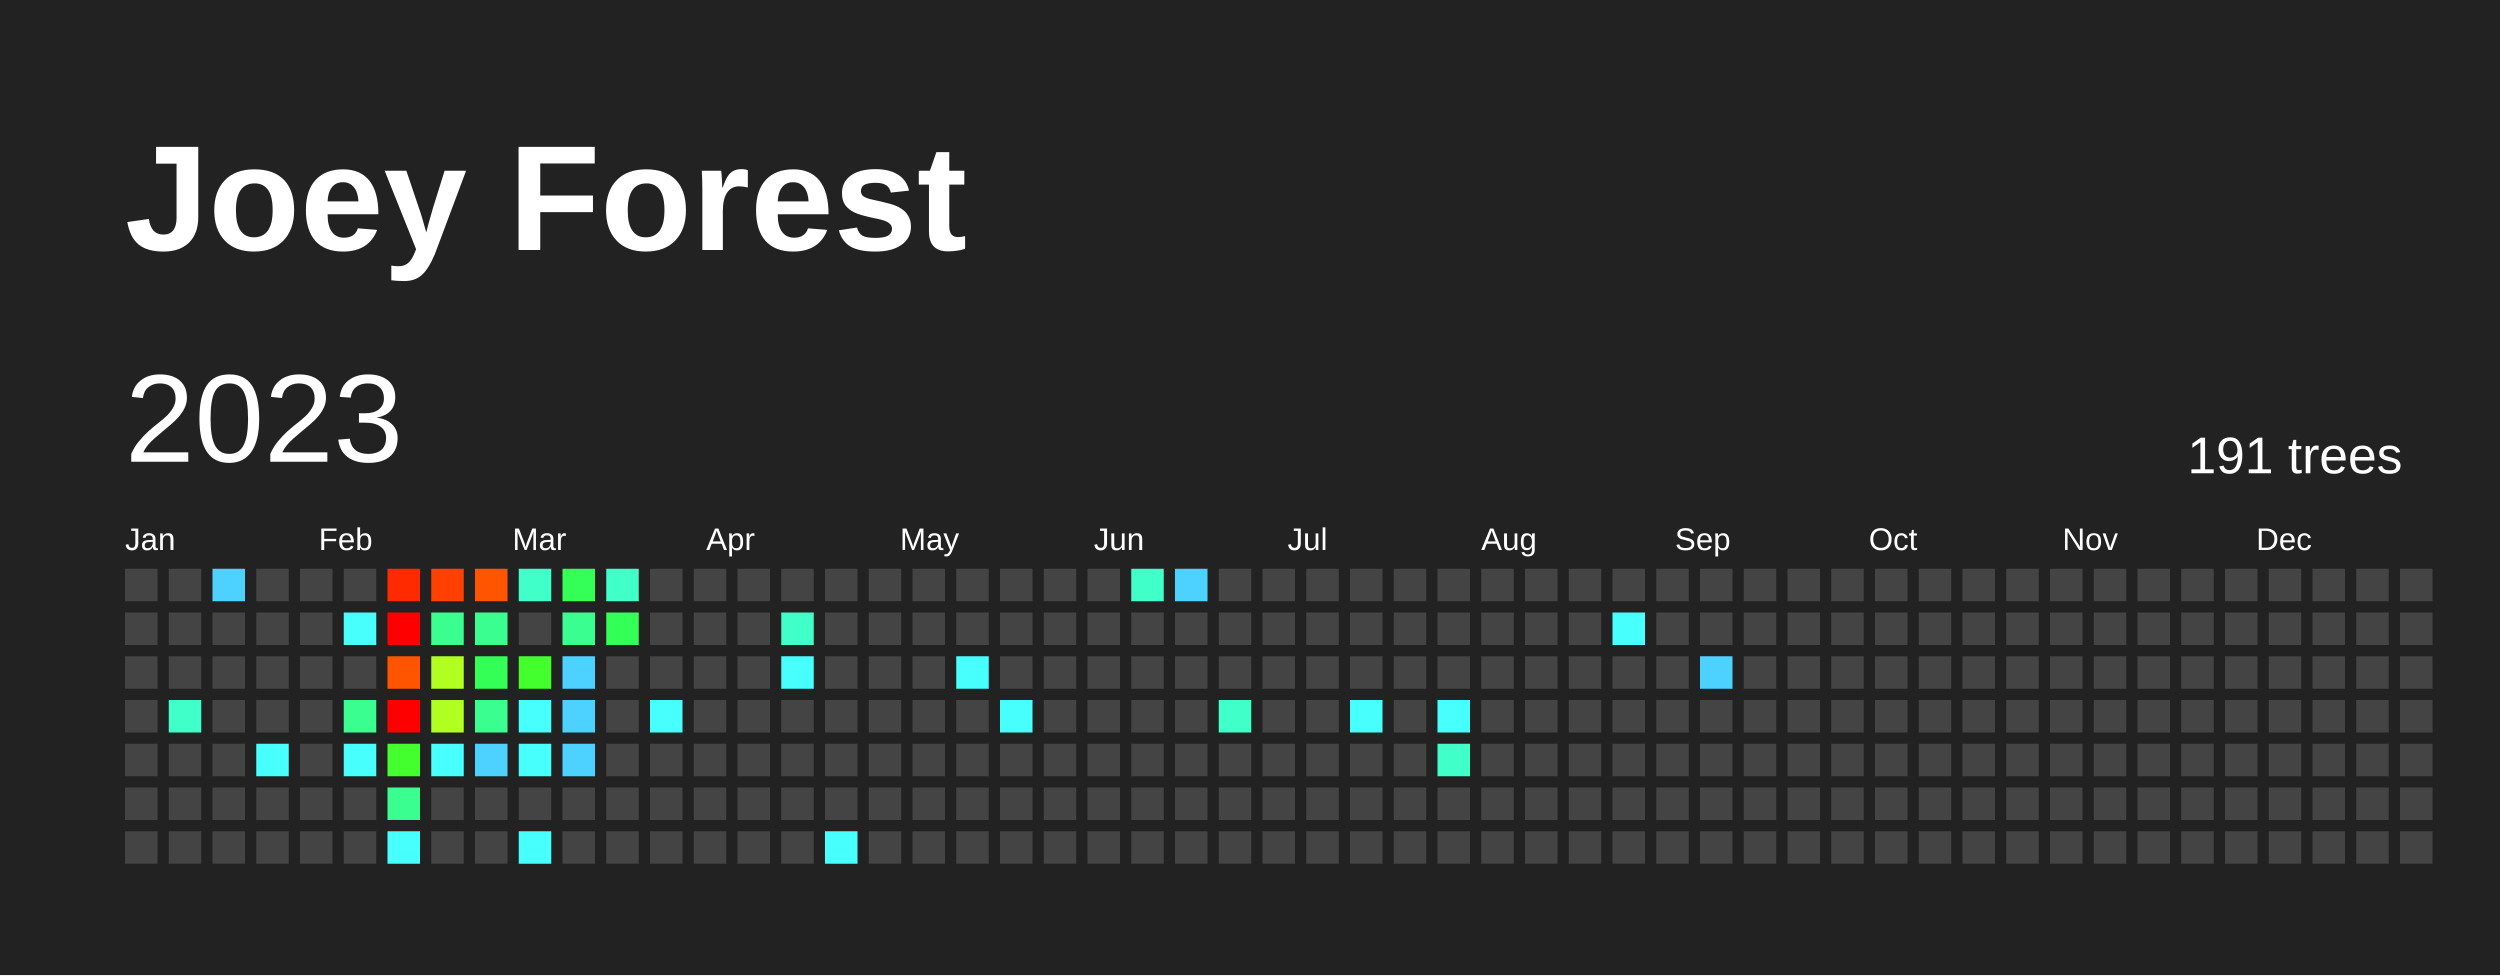
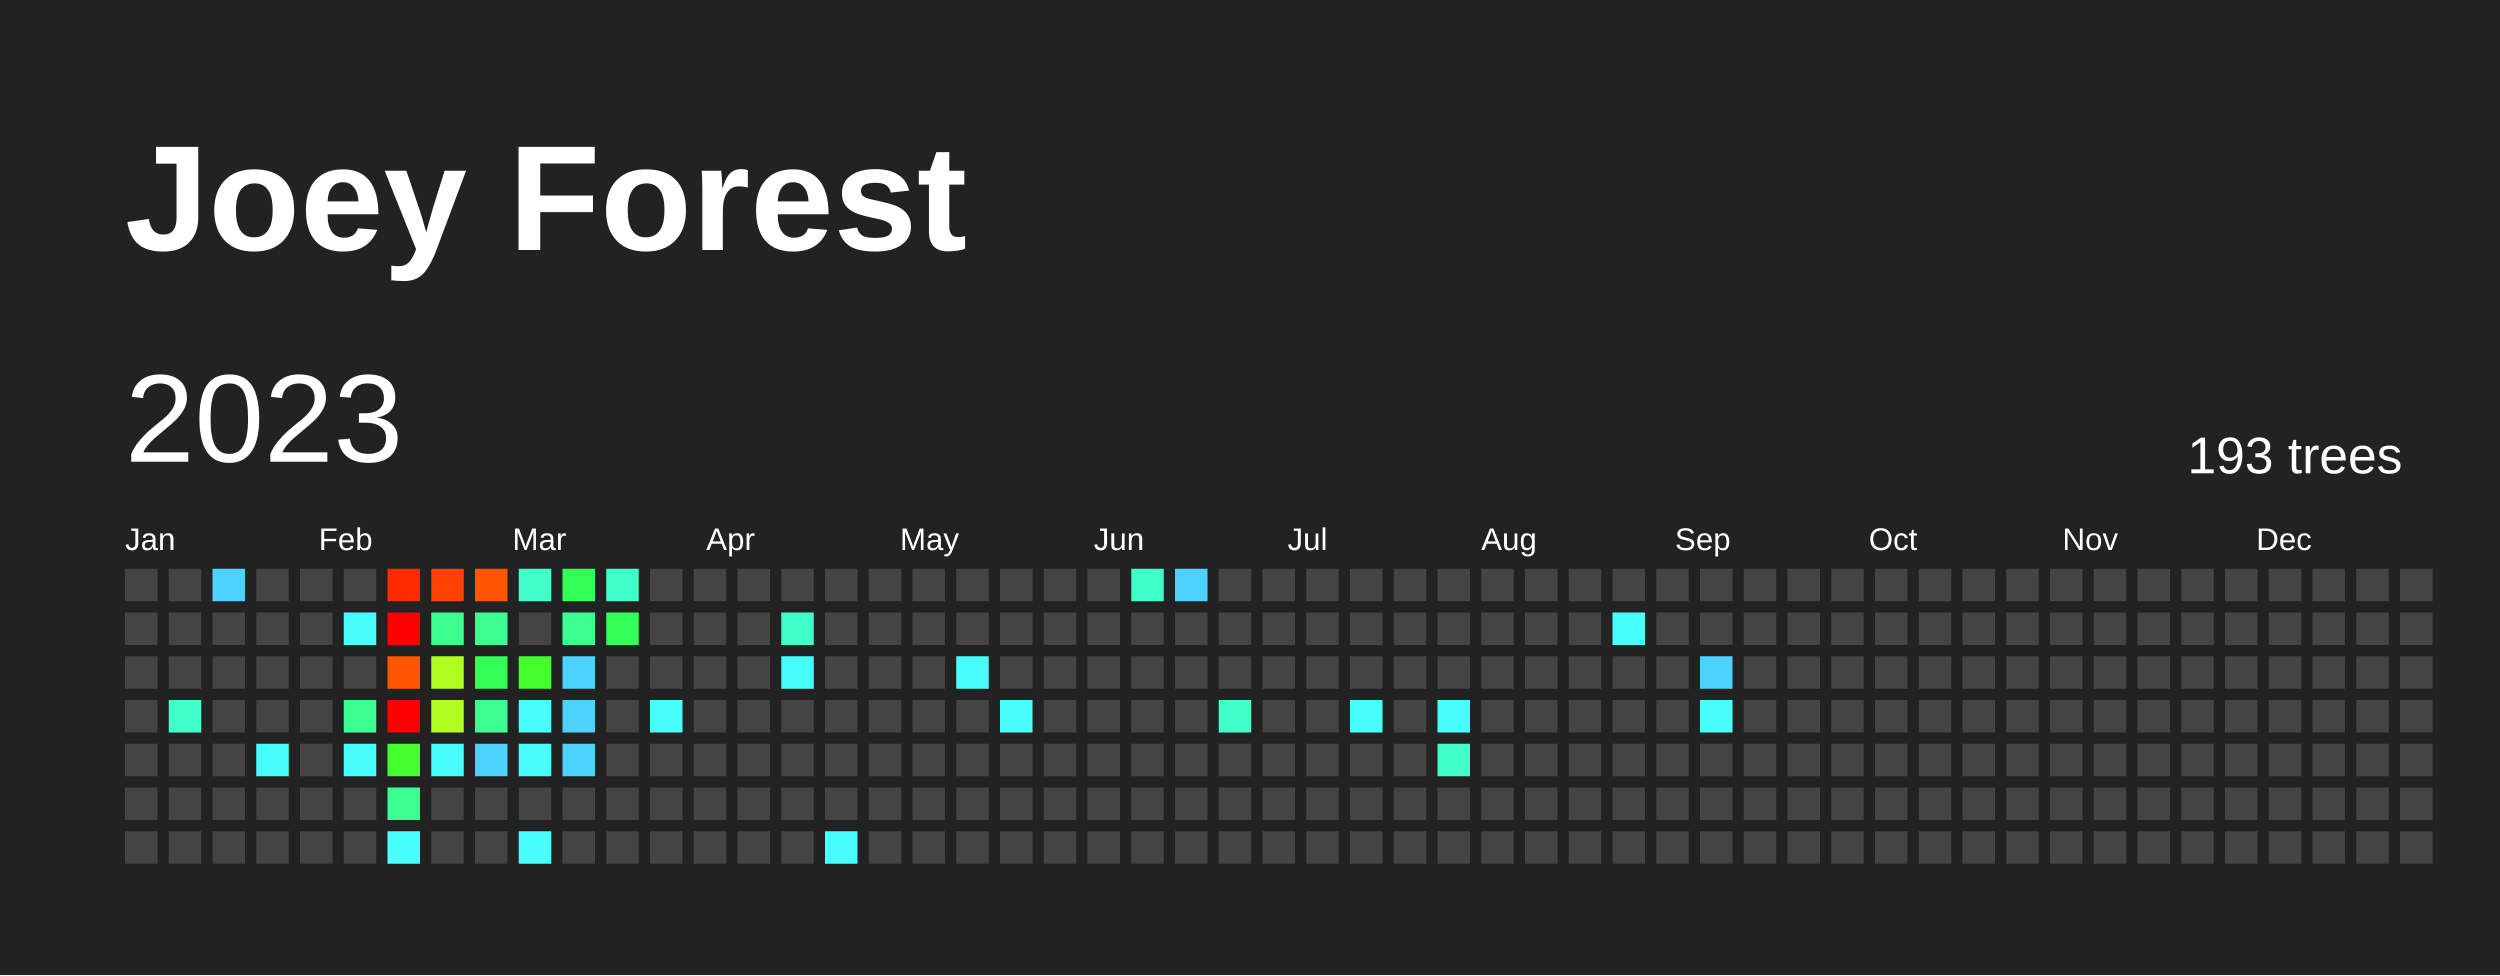
<svg xmlns="http://www.w3.org/2000/svg" baseProfile="full" height="78mm" version="1.1" viewBox="0,0,200,78" width="200mm">
  <defs />
  <rect fill="#222222" height="78" width="200" x="0" y="0" />
  <text fill="#FFFFFF" style="font-size:12px; font-family:Arial; font-weight:bold;" x="10" y="20">Joey Forest</text>
  <text dominant-baseline="hanging" fill="#FFFFFF" style="font-size:10.0px; font-family:Arial;" x="10" y="30">2023</text>
-   <text dominant-baseline="hanging" fill="#FFFFFF" style="font-size:4.125px; font-family:Arial;" x="175" y="35">191 trees</text>
+   <text dominant-baseline="hanging" fill="#FFFFFF" style="font-size:4.125px; font-family:Arial;" x="175" y="35">193 trees</text>
  <text fill="#FFFFFF" style="font-size:2.5px; font-family:Arial" x="10.0" y="44">Jan</text>
  <text fill="#FFFFFF" style="font-size:2.5px; font-family:Arial" x="25.5" y="44">Feb</text>
  <text fill="#FFFFFF" style="font-size:2.5px; font-family:Arial" x="41.0" y="44">Mar</text>
  <text fill="#FFFFFF" style="font-size:2.5px; font-family:Arial" x="56.5" y="44">Apr</text>
  <text fill="#FFFFFF" style="font-size:2.5px; font-family:Arial" x="72.0" y="44">May</text>
  <text fill="#FFFFFF" style="font-size:2.5px; font-family:Arial" x="87.5" y="44">Jun</text>
  <text fill="#FFFFFF" style="font-size:2.5px; font-family:Arial" x="103.0" y="44">Jul</text>
  <text fill="#FFFFFF" style="font-size:2.5px; font-family:Arial" x="118.5" y="44">Aug</text>
  <text fill="#FFFFFF" style="font-size:2.5px; font-family:Arial" x="134.0" y="44">Sep</text>
  <text fill="#FFFFFF" style="font-size:2.5px; font-family:Arial" x="149.5" y="44">Oct</text>
  <text fill="#FFFFFF" style="font-size:2.5px; font-family:Arial" x="165.0" y="44">Nov</text>
  <text fill="#FFFFFF" style="font-size:2.5px; font-family:Arial" x="180.5" y="44">Dec</text>
  <rect fill="#444444" height="2.6" width="2.6" x="10.0" y="45.5" />
  <rect fill="#444444" height="2.6" width="2.6" x="10.0" y="49.0" />
  <rect fill="#444444" height="2.6" width="2.6" x="10.0" y="52.5" />
  <rect fill="#444444" height="2.6" width="2.6" x="10.0" y="56.0" />
  <rect fill="#444444" height="2.6" width="2.6" x="10.0" y="59.5" />
  <rect fill="#444444" height="2.6" width="2.6" x="10.0" y="63.0" />
  <rect fill="#444444" height="2.6" width="2.6" x="10.0" y="66.5" />
  <rect fill="#444444" height="2.6" width="2.6" x="13.5" y="45.5" />
  <rect fill="#444444" height="2.6" width="2.6" x="13.5" y="49.0" />
  <rect fill="#444444" height="2.6" width="2.6" x="13.5" y="52.5" />
  <rect fill="#40ffc8" height="2.6" width="2.6" x="13.5" y="56.0" />
  <rect fill="#444444" height="2.6" width="2.6" x="13.5" y="59.5" />
  <rect fill="#444444" height="2.6" width="2.6" x="13.5" y="63.0" />
  <rect fill="#444444" height="2.6" width="2.6" x="13.5" y="66.5" />
  <rect fill="#4dd2ff" height="2.6" width="2.6" x="17.0" y="45.5" />
  <rect fill="#444444" height="2.6" width="2.6" x="17.0" y="49.0" />
  <rect fill="#444444" height="2.6" width="2.6" x="17.0" y="52.5" />
  <rect fill="#444444" height="2.6" width="2.6" x="17.0" y="56.0" />
  <rect fill="#444444" height="2.6" width="2.6" x="17.0" y="59.5" />
  <rect fill="#444444" height="2.6" width="2.6" x="17.0" y="63.0" />
  <rect fill="#444444" height="2.6" width="2.6" x="17.0" y="66.5" />
  <rect fill="#444444" height="2.6" width="2.6" x="20.5" y="45.5" />
  <rect fill="#444444" height="2.6" width="2.6" x="20.5" y="49.0" />
  <rect fill="#444444" height="2.6" width="2.6" x="20.5" y="52.5" />
  <rect fill="#444444" height="2.6" width="2.6" x="20.5" y="56.0" />
  <rect fill="#47fffc" height="2.6" width="2.6" x="20.5" y="59.5" />
  <rect fill="#444444" height="2.6" width="2.6" x="20.5" y="63.0" />
  <rect fill="#444444" height="2.6" width="2.6" x="20.5" y="66.5" />
  <rect fill="#444444" height="2.6" width="2.6" x="24.0" y="45.5" />
  <rect fill="#444444" height="2.6" width="2.6" x="24.0" y="49.0" />
  <rect fill="#444444" height="2.6" width="2.6" x="24.0" y="52.5" />
  <rect fill="#444444" height="2.6" width="2.6" x="24.0" y="56.0" />
  <rect fill="#444444" height="2.6" width="2.6" x="24.0" y="59.5" />
  <rect fill="#444444" height="2.6" width="2.6" x="24.0" y="63.0" />
  <rect fill="#444444" height="2.6" width="2.6" x="24.0" y="66.5" />
  <rect fill="#444444" height="2.6" width="2.6" x="27.5" y="45.5" />
  <rect fill="#47fffc" height="2.6" width="2.6" x="27.5" y="49.0" />
  <rect fill="#444444" height="2.6" width="2.6" x="27.5" y="52.5" />
  <rect fill="#3aff90" height="2.6" width="2.6" x="27.5" y="56.0" />
  <rect fill="#47fffc" height="2.6" width="2.6" x="27.5" y="59.5" />
  <rect fill="#444444" height="2.6" width="2.6" x="27.5" y="63.0" />
  <rect fill="#444444" height="2.6" width="2.6" x="27.5" y="66.5" />
  <rect fill="#ff2a00" height="2.6" width="2.6" x="31.0" y="45.5" />
  <rect fill="red" height="2.6" width="2.6" x="31.0" y="49.0" />
  <rect fill="#ff5500" height="2.6" width="2.6" x="31.0" y="52.5" />
  <rect fill="red" height="2.6" width="2.6" x="31.0" y="56.0" />
  <rect fill="#42ff2d" height="2.6" width="2.6" x="31.0" y="59.5" />
  <rect fill="#3aff90" height="2.6" width="2.6" x="31.0" y="63.0" />
  <rect fill="#47fffc" height="2.6" width="2.6" x="31.0" y="66.5" />
  <rect fill="#ff4000" height="2.6" width="2.6" x="34.5" y="45.5" />
  <rect fill="#3aff90" height="2.6" width="2.6" x="34.5" y="49.0" />
  <rect fill="#b0ff20" height="2.6" width="2.6" x="34.5" y="52.5" />
  <rect fill="#b0ff20" height="2.6" width="2.6" x="34.5" y="56.0" />
  <rect fill="#47fffc" height="2.6" width="2.6" x="34.5" y="59.5" />
  <rect fill="#444444" height="2.6" width="2.6" x="34.5" y="63.0" />
  <rect fill="#444444" height="2.6" width="2.6" x="34.5" y="66.5" />
  <rect fill="#ff5500" height="2.6" width="2.6" x="38.0" y="45.5" />
  <rect fill="#3aff90" height="2.6" width="2.6" x="38.0" y="49.0" />
  <rect fill="#33ff56" height="2.6" width="2.6" x="38.0" y="52.5" />
  <rect fill="#3aff90" height="2.6" width="2.6" x="38.0" y="56.0" />
  <rect fill="#4dd2ff" height="2.6" width="2.6" x="38.0" y="59.5" />
  <rect fill="#444444" height="2.6" width="2.6" x="38.0" y="63.0" />
  <rect fill="#444444" height="2.6" width="2.6" x="38.0" y="66.5" />
  <rect fill="#40ffc8" height="2.6" width="2.6" x="41.5" y="45.5" />
  <rect fill="#444444" height="2.6" width="2.6" x="41.5" y="49.0" />
  <rect fill="#42ff2d" height="2.6" width="2.6" x="41.5" y="52.5" />
  <rect fill="#47fffc" height="2.6" width="2.6" x="41.5" y="56.0" />
  <rect fill="#47fffc" height="2.6" width="2.6" x="41.5" y="59.5" />
  <rect fill="#444444" height="2.6" width="2.6" x="41.5" y="63.0" />
  <rect fill="#47fffc" height="2.6" width="2.6" x="41.5" y="66.5" />
  <rect fill="#33ff56" height="2.6" width="2.6" x="45.0" y="45.5" />
  <rect fill="#3aff90" height="2.6" width="2.6" x="45.0" y="49.0" />
  <rect fill="#4dd2ff" height="2.6" width="2.6" x="45.0" y="52.5" />
  <rect fill="#4dd2ff" height="2.6" width="2.6" x="45.0" y="56.0" />
  <rect fill="#4dd2ff" height="2.6" width="2.6" x="45.0" y="59.5" />
  <rect fill="#444444" height="2.6" width="2.6" x="45.0" y="63.0" />
  <rect fill="#444444" height="2.6" width="2.6" x="45.0" y="66.5" />
  <rect fill="#40ffc8" height="2.6" width="2.6" x="48.5" y="45.5" />
  <rect fill="#33ff56" height="2.6" width="2.6" x="48.5" y="49.0" />
  <rect fill="#444444" height="2.6" width="2.6" x="48.5" y="52.5" />
  <rect fill="#444444" height="2.6" width="2.6" x="48.5" y="56.0" />
  <rect fill="#444444" height="2.6" width="2.6" x="48.5" y="59.5" />
  <rect fill="#444444" height="2.6" width="2.6" x="48.5" y="63.0" />
  <rect fill="#444444" height="2.6" width="2.6" x="48.5" y="66.5" />
  <rect fill="#444444" height="2.6" width="2.6" x="52.0" y="45.5" />
  <rect fill="#444444" height="2.6" width="2.6" x="52.0" y="49.0" />
  <rect fill="#444444" height="2.6" width="2.6" x="52.0" y="52.5" />
  <rect fill="#47fffc" height="2.6" width="2.6" x="52.0" y="56.0" />
  <rect fill="#444444" height="2.6" width="2.6" x="52.0" y="59.5" />
  <rect fill="#444444" height="2.6" width="2.6" x="52.0" y="63.0" />
  <rect fill="#444444" height="2.6" width="2.6" x="52.0" y="66.5" />
  <rect fill="#444444" height="2.6" width="2.6" x="55.5" y="45.5" />
  <rect fill="#444444" height="2.6" width="2.6" x="55.5" y="49.0" />
  <rect fill="#444444" height="2.6" width="2.6" x="55.5" y="52.5" />
  <rect fill="#444444" height="2.6" width="2.6" x="55.5" y="56.0" />
  <rect fill="#444444" height="2.6" width="2.6" x="55.5" y="59.5" />
  <rect fill="#444444" height="2.6" width="2.6" x="55.5" y="63.0" />
  <rect fill="#444444" height="2.6" width="2.6" x="55.5" y="66.5" />
  <rect fill="#444444" height="2.6" width="2.6" x="59.0" y="45.5" />
  <rect fill="#444444" height="2.6" width="2.6" x="59.0" y="49.0" />
  <rect fill="#444444" height="2.6" width="2.6" x="59.0" y="52.5" />
  <rect fill="#444444" height="2.6" width="2.6" x="59.0" y="56.0" />
  <rect fill="#444444" height="2.6" width="2.6" x="59.0" y="59.5" />
  <rect fill="#444444" height="2.6" width="2.6" x="59.0" y="63.0" />
  <rect fill="#444444" height="2.6" width="2.6" x="59.0" y="66.5" />
  <rect fill="#444444" height="2.6" width="2.6" x="62.5" y="45.5" />
  <rect fill="#40ffc8" height="2.6" width="2.6" x="62.5" y="49.0" />
  <rect fill="#47fffc" height="2.6" width="2.6" x="62.5" y="52.5" />
  <rect fill="#444444" height="2.6" width="2.6" x="62.5" y="56.0" />
  <rect fill="#444444" height="2.6" width="2.6" x="62.5" y="59.5" />
  <rect fill="#444444" height="2.6" width="2.6" x="62.5" y="63.0" />
  <rect fill="#444444" height="2.6" width="2.6" x="62.5" y="66.5" />
  <rect fill="#444444" height="2.6" width="2.6" x="66.0" y="45.5" />
  <rect fill="#444444" height="2.6" width="2.6" x="66.0" y="49.0" />
  <rect fill="#444444" height="2.6" width="2.6" x="66.0" y="52.5" />
  <rect fill="#444444" height="2.6" width="2.6" x="66.0" y="56.0" />
  <rect fill="#444444" height="2.6" width="2.6" x="66.0" y="59.5" />
  <rect fill="#444444" height="2.6" width="2.6" x="66.0" y="63.0" />
  <rect fill="#47fffc" height="2.6" width="2.6" x="66.0" y="66.5" />
  <rect fill="#444444" height="2.6" width="2.6" x="69.5" y="45.5" />
  <rect fill="#444444" height="2.6" width="2.6" x="69.5" y="49.0" />
  <rect fill="#444444" height="2.6" width="2.6" x="69.5" y="52.5" />
  <rect fill="#444444" height="2.6" width="2.6" x="69.5" y="56.0" />
  <rect fill="#444444" height="2.6" width="2.6" x="69.5" y="59.5" />
  <rect fill="#444444" height="2.6" width="2.6" x="69.5" y="63.0" />
  <rect fill="#444444" height="2.6" width="2.6" x="69.5" y="66.5" />
  <rect fill="#444444" height="2.6" width="2.6" x="73.0" y="45.5" />
  <rect fill="#444444" height="2.6" width="2.6" x="73.0" y="49.0" />
  <rect fill="#444444" height="2.6" width="2.6" x="73.0" y="52.5" />
  <rect fill="#444444" height="2.6" width="2.6" x="73.0" y="56.0" />
  <rect fill="#444444" height="2.6" width="2.6" x="73.0" y="59.5" />
  <rect fill="#444444" height="2.6" width="2.6" x="73.0" y="63.0" />
  <rect fill="#444444" height="2.6" width="2.6" x="73.0" y="66.5" />
  <rect fill="#444444" height="2.6" width="2.6" x="76.5" y="45.5" />
  <rect fill="#444444" height="2.6" width="2.6" x="76.5" y="49.0" />
  <rect fill="#47fffc" height="2.6" width="2.6" x="76.5" y="52.5" />
  <rect fill="#444444" height="2.6" width="2.6" x="76.5" y="56.0" />
  <rect fill="#444444" height="2.6" width="2.6" x="76.5" y="59.5" />
  <rect fill="#444444" height="2.6" width="2.6" x="76.5" y="63.0" />
  <rect fill="#444444" height="2.6" width="2.6" x="76.5" y="66.5" />
  <rect fill="#444444" height="2.6" width="2.6" x="80.0" y="45.5" />
  <rect fill="#444444" height="2.6" width="2.6" x="80.0" y="49.0" />
  <rect fill="#444444" height="2.6" width="2.6" x="80.0" y="52.5" />
  <rect fill="#47fffc" height="2.6" width="2.6" x="80.0" y="56.0" />
  <rect fill="#444444" height="2.6" width="2.6" x="80.0" y="59.5" />
  <rect fill="#444444" height="2.6" width="2.6" x="80.0" y="63.0" />
  <rect fill="#444444" height="2.6" width="2.6" x="80.0" y="66.5" />
  <rect fill="#444444" height="2.6" width="2.6" x="83.5" y="45.5" />
  <rect fill="#444444" height="2.6" width="2.6" x="83.5" y="49.0" />
  <rect fill="#444444" height="2.6" width="2.6" x="83.5" y="52.5" />
  <rect fill="#444444" height="2.6" width="2.6" x="83.5" y="56.0" />
  <rect fill="#444444" height="2.6" width="2.6" x="83.5" y="59.5" />
  <rect fill="#444444" height="2.6" width="2.6" x="83.5" y="63.0" />
  <rect fill="#444444" height="2.6" width="2.6" x="83.5" y="66.5" />
  <rect fill="#444444" height="2.6" width="2.6" x="87.0" y="45.5" />
  <rect fill="#444444" height="2.6" width="2.6" x="87.0" y="49.0" />
  <rect fill="#444444" height="2.6" width="2.6" x="87.0" y="52.5" />
  <rect fill="#444444" height="2.6" width="2.6" x="87.0" y="56.0" />
  <rect fill="#444444" height="2.6" width="2.6" x="87.0" y="59.5" />
  <rect fill="#444444" height="2.6" width="2.6" x="87.0" y="63.0" />
  <rect fill="#444444" height="2.6" width="2.6" x="87.0" y="66.5" />
  <rect fill="#40ffc8" height="2.6" width="2.6" x="90.5" y="45.5" />
  <rect fill="#444444" height="2.6" width="2.6" x="90.5" y="49.0" />
  <rect fill="#444444" height="2.6" width="2.6" x="90.5" y="52.5" />
  <rect fill="#444444" height="2.6" width="2.6" x="90.5" y="56.0" />
  <rect fill="#444444" height="2.6" width="2.6" x="90.5" y="59.5" />
  <rect fill="#444444" height="2.6" width="2.6" x="90.5" y="63.0" />
  <rect fill="#444444" height="2.6" width="2.6" x="90.5" y="66.5" />
  <rect fill="#4dd2ff" height="2.6" width="2.6" x="94.0" y="45.5" />
  <rect fill="#444444" height="2.6" width="2.6" x="94.0" y="49.0" />
  <rect fill="#444444" height="2.6" width="2.6" x="94.0" y="52.5" />
  <rect fill="#444444" height="2.6" width="2.6" x="94.0" y="56.0" />
  <rect fill="#444444" height="2.6" width="2.6" x="94.0" y="59.5" />
  <rect fill="#444444" height="2.6" width="2.6" x="94.0" y="63.0" />
  <rect fill="#444444" height="2.6" width="2.6" x="94.0" y="66.5" />
  <rect fill="#444444" height="2.6" width="2.6" x="97.5" y="45.5" />
  <rect fill="#444444" height="2.6" width="2.6" x="97.5" y="49.0" />
  <rect fill="#444444" height="2.6" width="2.6" x="97.5" y="52.5" />
  <rect fill="#40ffc8" height="2.6" width="2.6" x="97.5" y="56.0" />
  <rect fill="#444444" height="2.6" width="2.6" x="97.5" y="59.5" />
  <rect fill="#444444" height="2.6" width="2.6" x="97.5" y="63.0" />
  <rect fill="#444444" height="2.6" width="2.6" x="97.5" y="66.5" />
  <rect fill="#444444" height="2.6" width="2.6" x="101.0" y="45.5" />
  <rect fill="#444444" height="2.6" width="2.6" x="101.0" y="49.0" />
  <rect fill="#444444" height="2.6" width="2.6" x="101.0" y="52.5" />
  <rect fill="#444444" height="2.6" width="2.6" x="101.0" y="56.0" />
  <rect fill="#444444" height="2.6" width="2.6" x="101.0" y="59.5" />
  <rect fill="#444444" height="2.6" width="2.6" x="101.0" y="63.0" />
  <rect fill="#444444" height="2.6" width="2.6" x="101.0" y="66.5" />
  <rect fill="#444444" height="2.6" width="2.6" x="104.5" y="45.5" />
  <rect fill="#444444" height="2.6" width="2.6" x="104.5" y="49.0" />
  <rect fill="#444444" height="2.6" width="2.6" x="104.5" y="52.5" />
  <rect fill="#444444" height="2.6" width="2.6" x="104.5" y="56.0" />
  <rect fill="#444444" height="2.6" width="2.6" x="104.5" y="59.5" />
  <rect fill="#444444" height="2.6" width="2.6" x="104.5" y="63.0" />
  <rect fill="#444444" height="2.6" width="2.6" x="104.5" y="66.5" />
  <rect fill="#444444" height="2.6" width="2.6" x="108.0" y="45.5" />
  <rect fill="#444444" height="2.6" width="2.6" x="108.0" y="49.0" />
  <rect fill="#444444" height="2.6" width="2.6" x="108.0" y="52.5" />
  <rect fill="#47fffc" height="2.6" width="2.6" x="108.0" y="56.0" />
  <rect fill="#444444" height="2.6" width="2.6" x="108.0" y="59.5" />
  <rect fill="#444444" height="2.6" width="2.6" x="108.0" y="63.0" />
  <rect fill="#444444" height="2.6" width="2.6" x="108.0" y="66.5" />
  <rect fill="#444444" height="2.6" width="2.6" x="111.5" y="45.5" />
  <rect fill="#444444" height="2.6" width="2.6" x="111.5" y="49.0" />
  <rect fill="#444444" height="2.6" width="2.6" x="111.5" y="52.5" />
  <rect fill="#444444" height="2.6" width="2.6" x="111.5" y="56.0" />
  <rect fill="#444444" height="2.6" width="2.6" x="111.5" y="59.5" />
  <rect fill="#444444" height="2.6" width="2.6" x="111.5" y="63.0" />
  <rect fill="#444444" height="2.6" width="2.6" x="111.5" y="66.5" />
  <rect fill="#444444" height="2.6" width="2.6" x="115.0" y="45.5" />
  <rect fill="#444444" height="2.6" width="2.6" x="115.0" y="49.0" />
  <rect fill="#444444" height="2.6" width="2.6" x="115.0" y="52.5" />
  <rect fill="#47fffc" height="2.6" width="2.6" x="115.0" y="56.0" />
  <rect fill="#40ffc8" height="2.6" width="2.6" x="115.0" y="59.5" />
  <rect fill="#444444" height="2.6" width="2.6" x="115.0" y="63.0" />
  <rect fill="#444444" height="2.6" width="2.6" x="115.0" y="66.5" />
  <rect fill="#444444" height="2.6" width="2.6" x="118.5" y="45.5" />
  <rect fill="#444444" height="2.6" width="2.6" x="118.5" y="49.0" />
  <rect fill="#444444" height="2.6" width="2.6" x="118.5" y="52.5" />
  <rect fill="#444444" height="2.6" width="2.6" x="118.5" y="56.0" />
  <rect fill="#444444" height="2.6" width="2.6" x="118.5" y="59.5" />
  <rect fill="#444444" height="2.6" width="2.6" x="118.5" y="63.0" />
  <rect fill="#444444" height="2.6" width="2.6" x="118.5" y="66.5" />
  <rect fill="#444444" height="2.6" width="2.6" x="122.0" y="45.5" />
  <rect fill="#444444" height="2.6" width="2.6" x="122.0" y="49.0" />
  <rect fill="#444444" height="2.6" width="2.6" x="122.0" y="52.5" />
  <rect fill="#444444" height="2.6" width="2.6" x="122.0" y="56.0" />
  <rect fill="#444444" height="2.6" width="2.6" x="122.0" y="59.5" />
  <rect fill="#444444" height="2.6" width="2.6" x="122.0" y="63.0" />
  <rect fill="#444444" height="2.6" width="2.6" x="122.0" y="66.5" />
  <rect fill="#444444" height="2.6" width="2.6" x="125.5" y="45.5" />
  <rect fill="#444444" height="2.6" width="2.6" x="125.5" y="49.0" />
  <rect fill="#444444" height="2.6" width="2.6" x="125.5" y="52.5" />
  <rect fill="#444444" height="2.6" width="2.6" x="125.5" y="56.0" />
  <rect fill="#444444" height="2.6" width="2.6" x="125.5" y="59.5" />
  <rect fill="#444444" height="2.6" width="2.6" x="125.5" y="63.0" />
  <rect fill="#444444" height="2.6" width="2.6" x="125.5" y="66.5" />
  <rect fill="#444444" height="2.6" width="2.6" x="129.0" y="45.5" />
  <rect fill="#47fffc" height="2.6" width="2.6" x="129.0" y="49.0" />
  <rect fill="#444444" height="2.6" width="2.6" x="129.0" y="52.5" />
  <rect fill="#444444" height="2.6" width="2.6" x="129.0" y="56.0" />
  <rect fill="#444444" height="2.6" width="2.6" x="129.0" y="59.5" />
  <rect fill="#444444" height="2.6" width="2.6" x="129.0" y="63.0" />
  <rect fill="#444444" height="2.6" width="2.6" x="129.0" y="66.5" />
  <rect fill="#444444" height="2.6" width="2.6" x="132.5" y="45.5" />
  <rect fill="#444444" height="2.6" width="2.6" x="132.5" y="49.0" />
  <rect fill="#444444" height="2.6" width="2.6" x="132.5" y="52.5" />
  <rect fill="#444444" height="2.6" width="2.6" x="132.5" y="56.0" />
  <rect fill="#444444" height="2.6" width="2.6" x="132.5" y="59.5" />
  <rect fill="#444444" height="2.6" width="2.6" x="132.5" y="63.0" />
  <rect fill="#444444" height="2.6" width="2.6" x="132.5" y="66.5" />
  <rect fill="#444444" height="2.6" width="2.6" x="136.0" y="45.5" />
  <rect fill="#444444" height="2.6" width="2.6" x="136.0" y="49.0" />
  <rect fill="#4dd2ff" height="2.6" width="2.6" x="136.0" y="52.5" />
-   <rect fill="#444444" height="2.6" width="2.6" x="136.0" y="56.0" />
+   <rect fill="#47fffc" height="2.6" width="2.6" x="136.0" y="56.0" />
  <rect fill="#444444" height="2.6" width="2.6" x="136.0" y="59.5" />
  <rect fill="#444444" height="2.6" width="2.6" x="136.0" y="63.0" />
  <rect fill="#444444" height="2.6" width="2.6" x="136.0" y="66.5" />
  <rect fill="#444444" height="2.6" width="2.6" x="139.5" y="45.5" />
  <rect fill="#444444" height="2.6" width="2.6" x="139.5" y="49.0" />
  <rect fill="#444444" height="2.6" width="2.6" x="139.5" y="52.5" />
  <rect fill="#444444" height="2.6" width="2.6" x="139.5" y="56.0" />
  <rect fill="#444444" height="2.6" width="2.6" x="139.5" y="59.5" />
  <rect fill="#444444" height="2.6" width="2.6" x="139.5" y="63.0" />
  <rect fill="#444444" height="2.6" width="2.6" x="139.5" y="66.5" />
  <rect fill="#444444" height="2.6" width="2.6" x="143.0" y="45.5" />
  <rect fill="#444444" height="2.6" width="2.6" x="143.0" y="49.0" />
  <rect fill="#444444" height="2.6" width="2.6" x="143.0" y="52.5" />
  <rect fill="#444444" height="2.6" width="2.6" x="143.0" y="56.0" />
  <rect fill="#444444" height="2.6" width="2.6" x="143.0" y="59.5" />
  <rect fill="#444444" height="2.6" width="2.6" x="143.0" y="63.0" />
  <rect fill="#444444" height="2.6" width="2.6" x="143.0" y="66.5" />
  <rect fill="#444444" height="2.6" width="2.6" x="146.5" y="45.5" />
  <rect fill="#444444" height="2.6" width="2.6" x="146.5" y="49.0" />
  <rect fill="#444444" height="2.6" width="2.6" x="146.5" y="52.5" />
  <rect fill="#444444" height="2.6" width="2.6" x="146.5" y="56.0" />
  <rect fill="#444444" height="2.6" width="2.6" x="146.5" y="59.5" />
  <rect fill="#444444" height="2.6" width="2.6" x="146.5" y="63.0" />
  <rect fill="#444444" height="2.6" width="2.6" x="146.5" y="66.5" />
  <rect fill="#444444" height="2.6" width="2.6" x="150.0" y="45.5" />
  <rect fill="#444444" height="2.6" width="2.6" x="150.0" y="49.0" />
  <rect fill="#444444" height="2.6" width="2.6" x="150.0" y="52.5" />
  <rect fill="#444444" height="2.6" width="2.6" x="150.0" y="56.0" />
  <rect fill="#444444" height="2.6" width="2.6" x="150.0" y="59.5" />
  <rect fill="#444444" height="2.6" width="2.6" x="150.0" y="63.0" />
  <rect fill="#444444" height="2.6" width="2.6" x="150.0" y="66.5" />
  <rect fill="#444444" height="2.6" width="2.6" x="153.5" y="45.5" />
  <rect fill="#444444" height="2.6" width="2.6" x="153.5" y="49.0" />
  <rect fill="#444444" height="2.6" width="2.6" x="153.5" y="52.5" />
  <rect fill="#444444" height="2.6" width="2.6" x="153.5" y="56.0" />
  <rect fill="#444444" height="2.6" width="2.6" x="153.5" y="59.5" />
  <rect fill="#444444" height="2.6" width="2.6" x="153.5" y="63.0" />
  <rect fill="#444444" height="2.6" width="2.6" x="153.5" y="66.5" />
  <rect fill="#444444" height="2.6" width="2.6" x="157.0" y="45.5" />
  <rect fill="#444444" height="2.6" width="2.6" x="157.0" y="49.0" />
  <rect fill="#444444" height="2.6" width="2.6" x="157.0" y="52.5" />
  <rect fill="#444444" height="2.6" width="2.6" x="157.0" y="56.0" />
  <rect fill="#444444" height="2.6" width="2.6" x="157.0" y="59.5" />
  <rect fill="#444444" height="2.6" width="2.6" x="157.0" y="63.0" />
  <rect fill="#444444" height="2.6" width="2.6" x="157.0" y="66.5" />
  <rect fill="#444444" height="2.6" width="2.6" x="160.5" y="45.5" />
  <rect fill="#444444" height="2.6" width="2.6" x="160.5" y="49.0" />
  <rect fill="#444444" height="2.6" width="2.6" x="160.5" y="52.5" />
  <rect fill="#444444" height="2.6" width="2.6" x="160.5" y="56.0" />
  <rect fill="#444444" height="2.6" width="2.6" x="160.5" y="59.5" />
  <rect fill="#444444" height="2.6" width="2.6" x="160.5" y="63.0" />
  <rect fill="#444444" height="2.6" width="2.6" x="160.5" y="66.5" />
  <rect fill="#444444" height="2.6" width="2.6" x="164.0" y="45.5" />
  <rect fill="#444444" height="2.6" width="2.6" x="164.0" y="49.0" />
  <rect fill="#444444" height="2.6" width="2.6" x="164.0" y="52.5" />
  <rect fill="#444444" height="2.6" width="2.6" x="164.0" y="56.0" />
  <rect fill="#444444" height="2.6" width="2.6" x="164.0" y="59.5" />
  <rect fill="#444444" height="2.6" width="2.6" x="164.0" y="63.0" />
  <rect fill="#444444" height="2.6" width="2.6" x="164.0" y="66.5" />
  <rect fill="#444444" height="2.6" width="2.6" x="167.5" y="45.5" />
  <rect fill="#444444" height="2.6" width="2.6" x="167.5" y="49.0" />
  <rect fill="#444444" height="2.6" width="2.6" x="167.5" y="52.5" />
  <rect fill="#444444" height="2.6" width="2.6" x="167.5" y="56.0" />
  <rect fill="#444444" height="2.6" width="2.6" x="167.5" y="59.5" />
  <rect fill="#444444" height="2.6" width="2.6" x="167.5" y="63.0" />
  <rect fill="#444444" height="2.6" width="2.6" x="167.5" y="66.5" />
  <rect fill="#444444" height="2.6" width="2.6" x="171.0" y="45.5" />
  <rect fill="#444444" height="2.6" width="2.6" x="171.0" y="49.0" />
  <rect fill="#444444" height="2.6" width="2.6" x="171.0" y="52.5" />
  <rect fill="#444444" height="2.6" width="2.6" x="171.0" y="56.0" />
  <rect fill="#444444" height="2.6" width="2.6" x="171.0" y="59.5" />
  <rect fill="#444444" height="2.6" width="2.6" x="171.0" y="63.0" />
  <rect fill="#444444" height="2.6" width="2.6" x="171.0" y="66.5" />
  <rect fill="#444444" height="2.6" width="2.6" x="174.5" y="45.5" />
  <rect fill="#444444" height="2.6" width="2.6" x="174.5" y="49.0" />
  <rect fill="#444444" height="2.6" width="2.6" x="174.5" y="52.5" />
  <rect fill="#444444" height="2.6" width="2.6" x="174.5" y="56.0" />
  <rect fill="#444444" height="2.6" width="2.6" x="174.5" y="59.5" />
  <rect fill="#444444" height="2.6" width="2.6" x="174.5" y="63.0" />
  <rect fill="#444444" height="2.6" width="2.6" x="174.5" y="66.5" />
  <rect fill="#444444" height="2.6" width="2.6" x="178.0" y="45.5" />
  <rect fill="#444444" height="2.6" width="2.6" x="178.0" y="49.0" />
  <rect fill="#444444" height="2.6" width="2.6" x="178.0" y="52.5" />
  <rect fill="#444444" height="2.6" width="2.6" x="178.0" y="56.0" />
  <rect fill="#444444" height="2.6" width="2.6" x="178.0" y="59.5" />
  <rect fill="#444444" height="2.6" width="2.6" x="178.0" y="63.0" />
  <rect fill="#444444" height="2.6" width="2.6" x="178.0" y="66.5" />
  <rect fill="#444444" height="2.6" width="2.6" x="181.5" y="45.5" />
  <rect fill="#444444" height="2.6" width="2.6" x="181.5" y="49.0" />
  <rect fill="#444444" height="2.6" width="2.6" x="181.5" y="52.5" />
  <rect fill="#444444" height="2.6" width="2.6" x="181.5" y="56.0" />
  <rect fill="#444444" height="2.6" width="2.6" x="181.5" y="59.5" />
  <rect fill="#444444" height="2.6" width="2.6" x="181.5" y="63.0" />
  <rect fill="#444444" height="2.6" width="2.6" x="181.5" y="66.5" />
  <rect fill="#444444" height="2.6" width="2.6" x="185.0" y="45.5" />
  <rect fill="#444444" height="2.6" width="2.6" x="185.0" y="49.0" />
  <rect fill="#444444" height="2.6" width="2.6" x="185.0" y="52.5" />
  <rect fill="#444444" height="2.6" width="2.6" x="185.0" y="56.0" />
  <rect fill="#444444" height="2.6" width="2.6" x="185.0" y="59.5" />
  <rect fill="#444444" height="2.6" width="2.6" x="185.0" y="63.0" />
  <rect fill="#444444" height="2.6" width="2.6" x="185.0" y="66.5" />
  <rect fill="#444444" height="2.6" width="2.6" x="188.5" y="45.5" />
  <rect fill="#444444" height="2.6" width="2.6" x="188.5" y="49.0" />
  <rect fill="#444444" height="2.6" width="2.6" x="188.5" y="52.5" />
  <rect fill="#444444" height="2.6" width="2.6" x="188.5" y="56.0" />
  <rect fill="#444444" height="2.6" width="2.6" x="188.5" y="59.5" />
  <rect fill="#444444" height="2.6" width="2.6" x="188.5" y="63.0" />
  <rect fill="#444444" height="2.6" width="2.6" x="188.5" y="66.5" />
  <rect fill="#444444" height="2.6" width="2.6" x="192.0" y="45.5" />
  <rect fill="#444444" height="2.6" width="2.6" x="192.0" y="49.0" />
  <rect fill="#444444" height="2.6" width="2.6" x="192.0" y="52.5" />
  <rect fill="#444444" height="2.6" width="2.6" x="192.0" y="56.0" />
  <rect fill="#444444" height="2.6" width="2.6" x="192.0" y="59.5" />
  <rect fill="#444444" height="2.6" width="2.6" x="192.0" y="63.0" />
  <rect fill="#444444" height="2.6" width="2.6" x="192.0" y="66.5" />
</svg>
